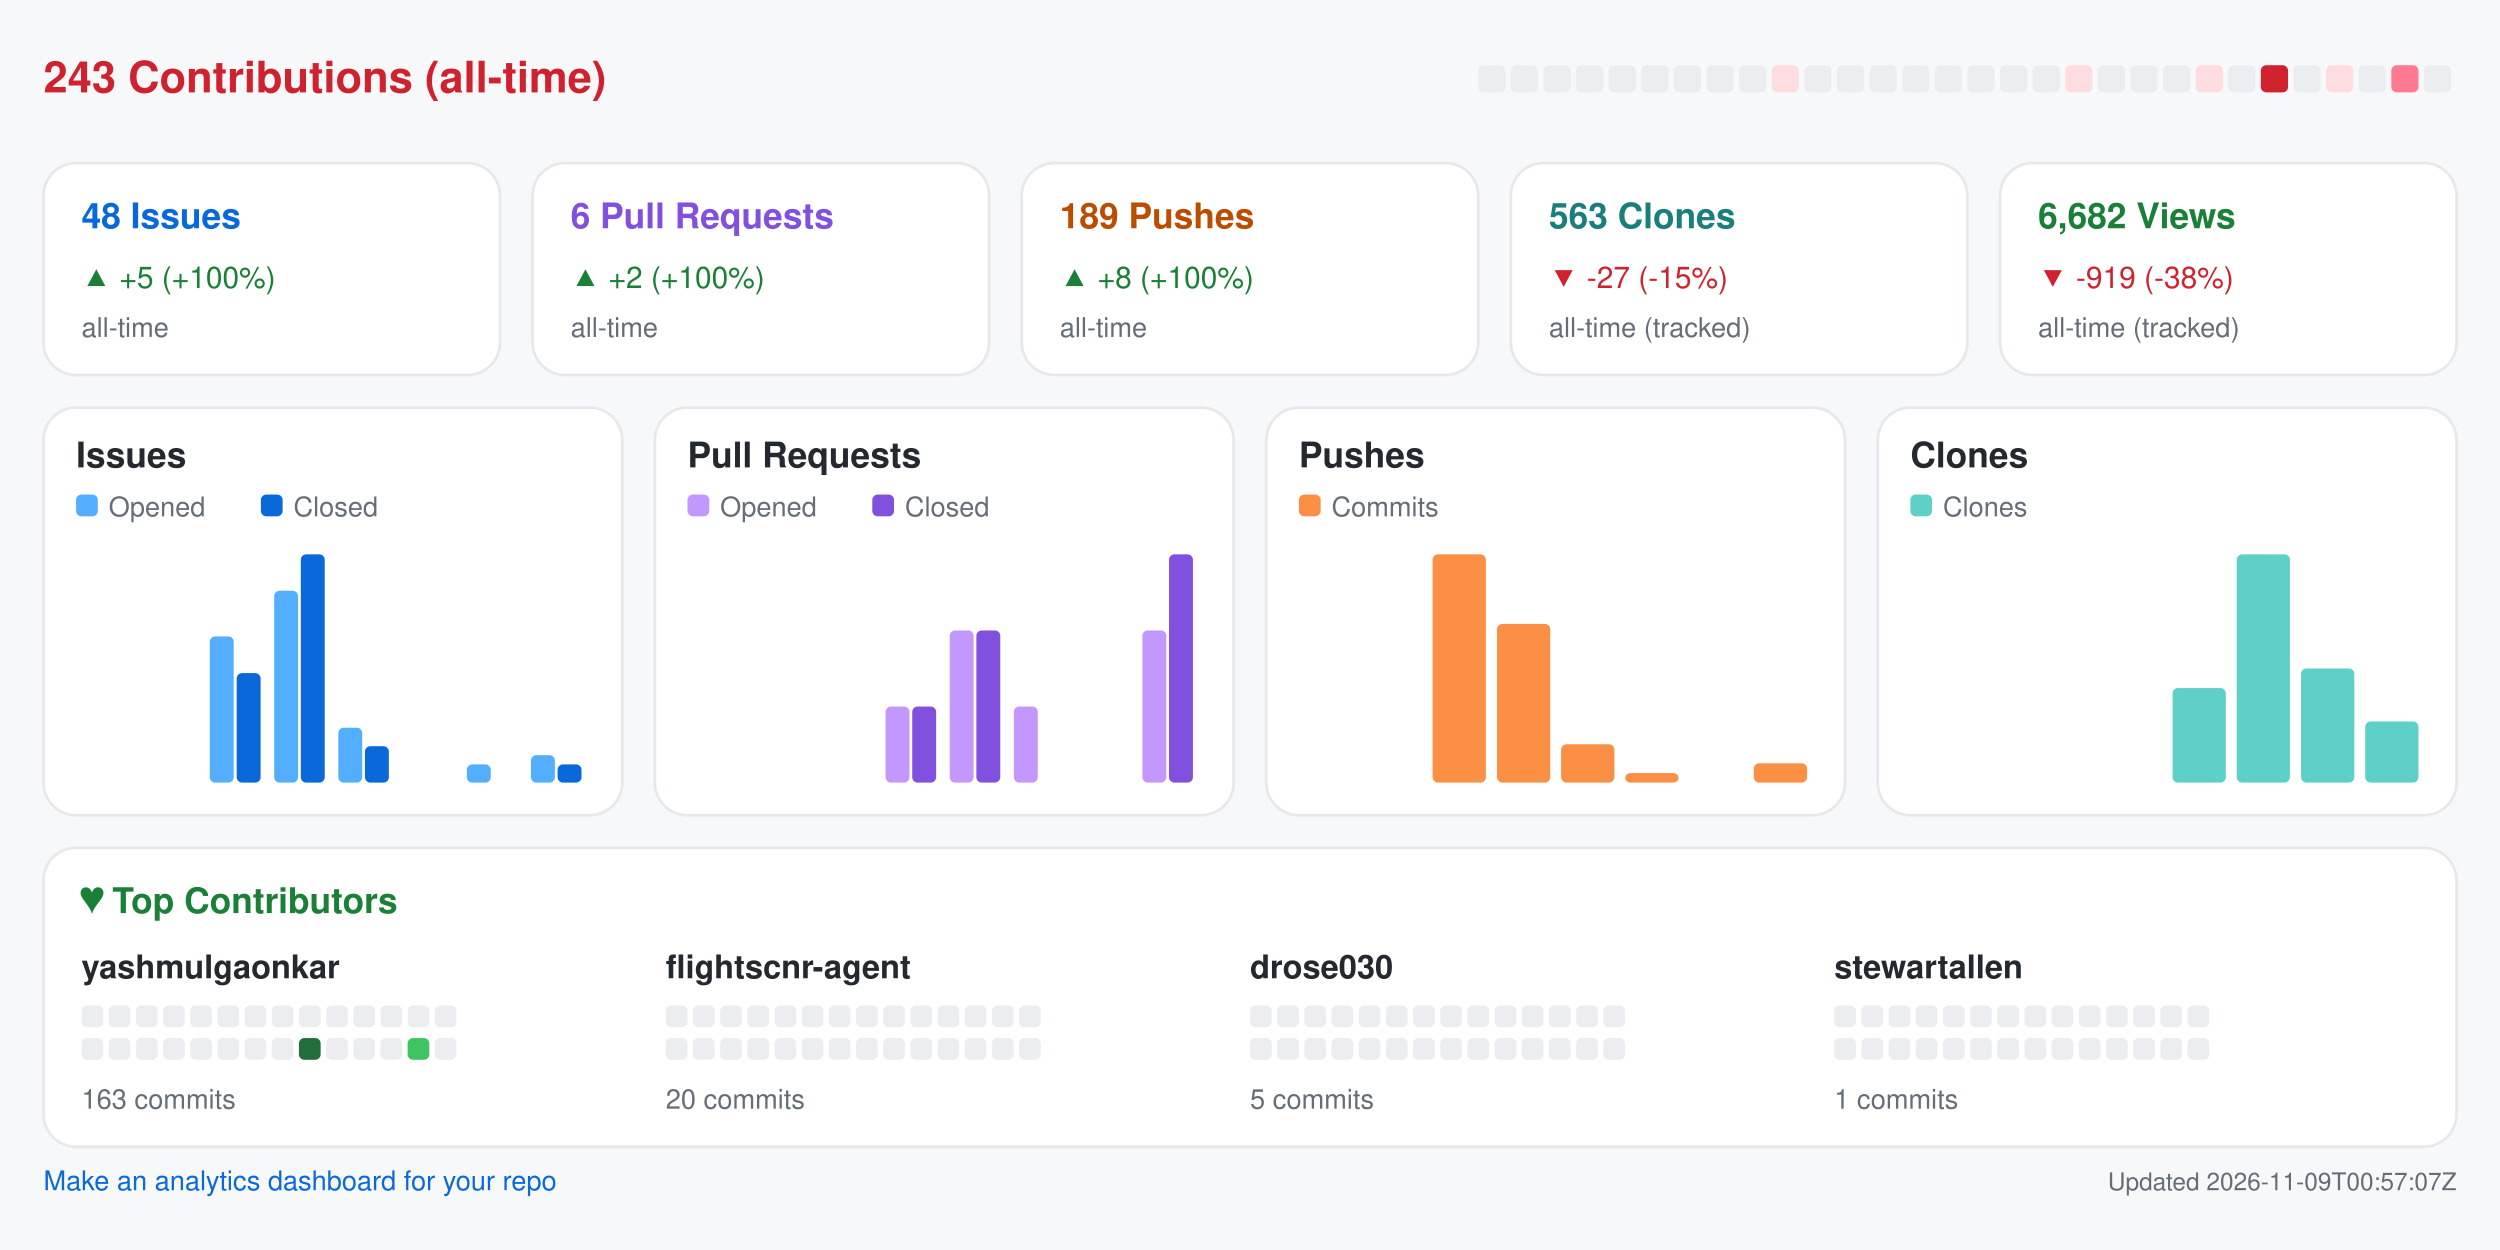
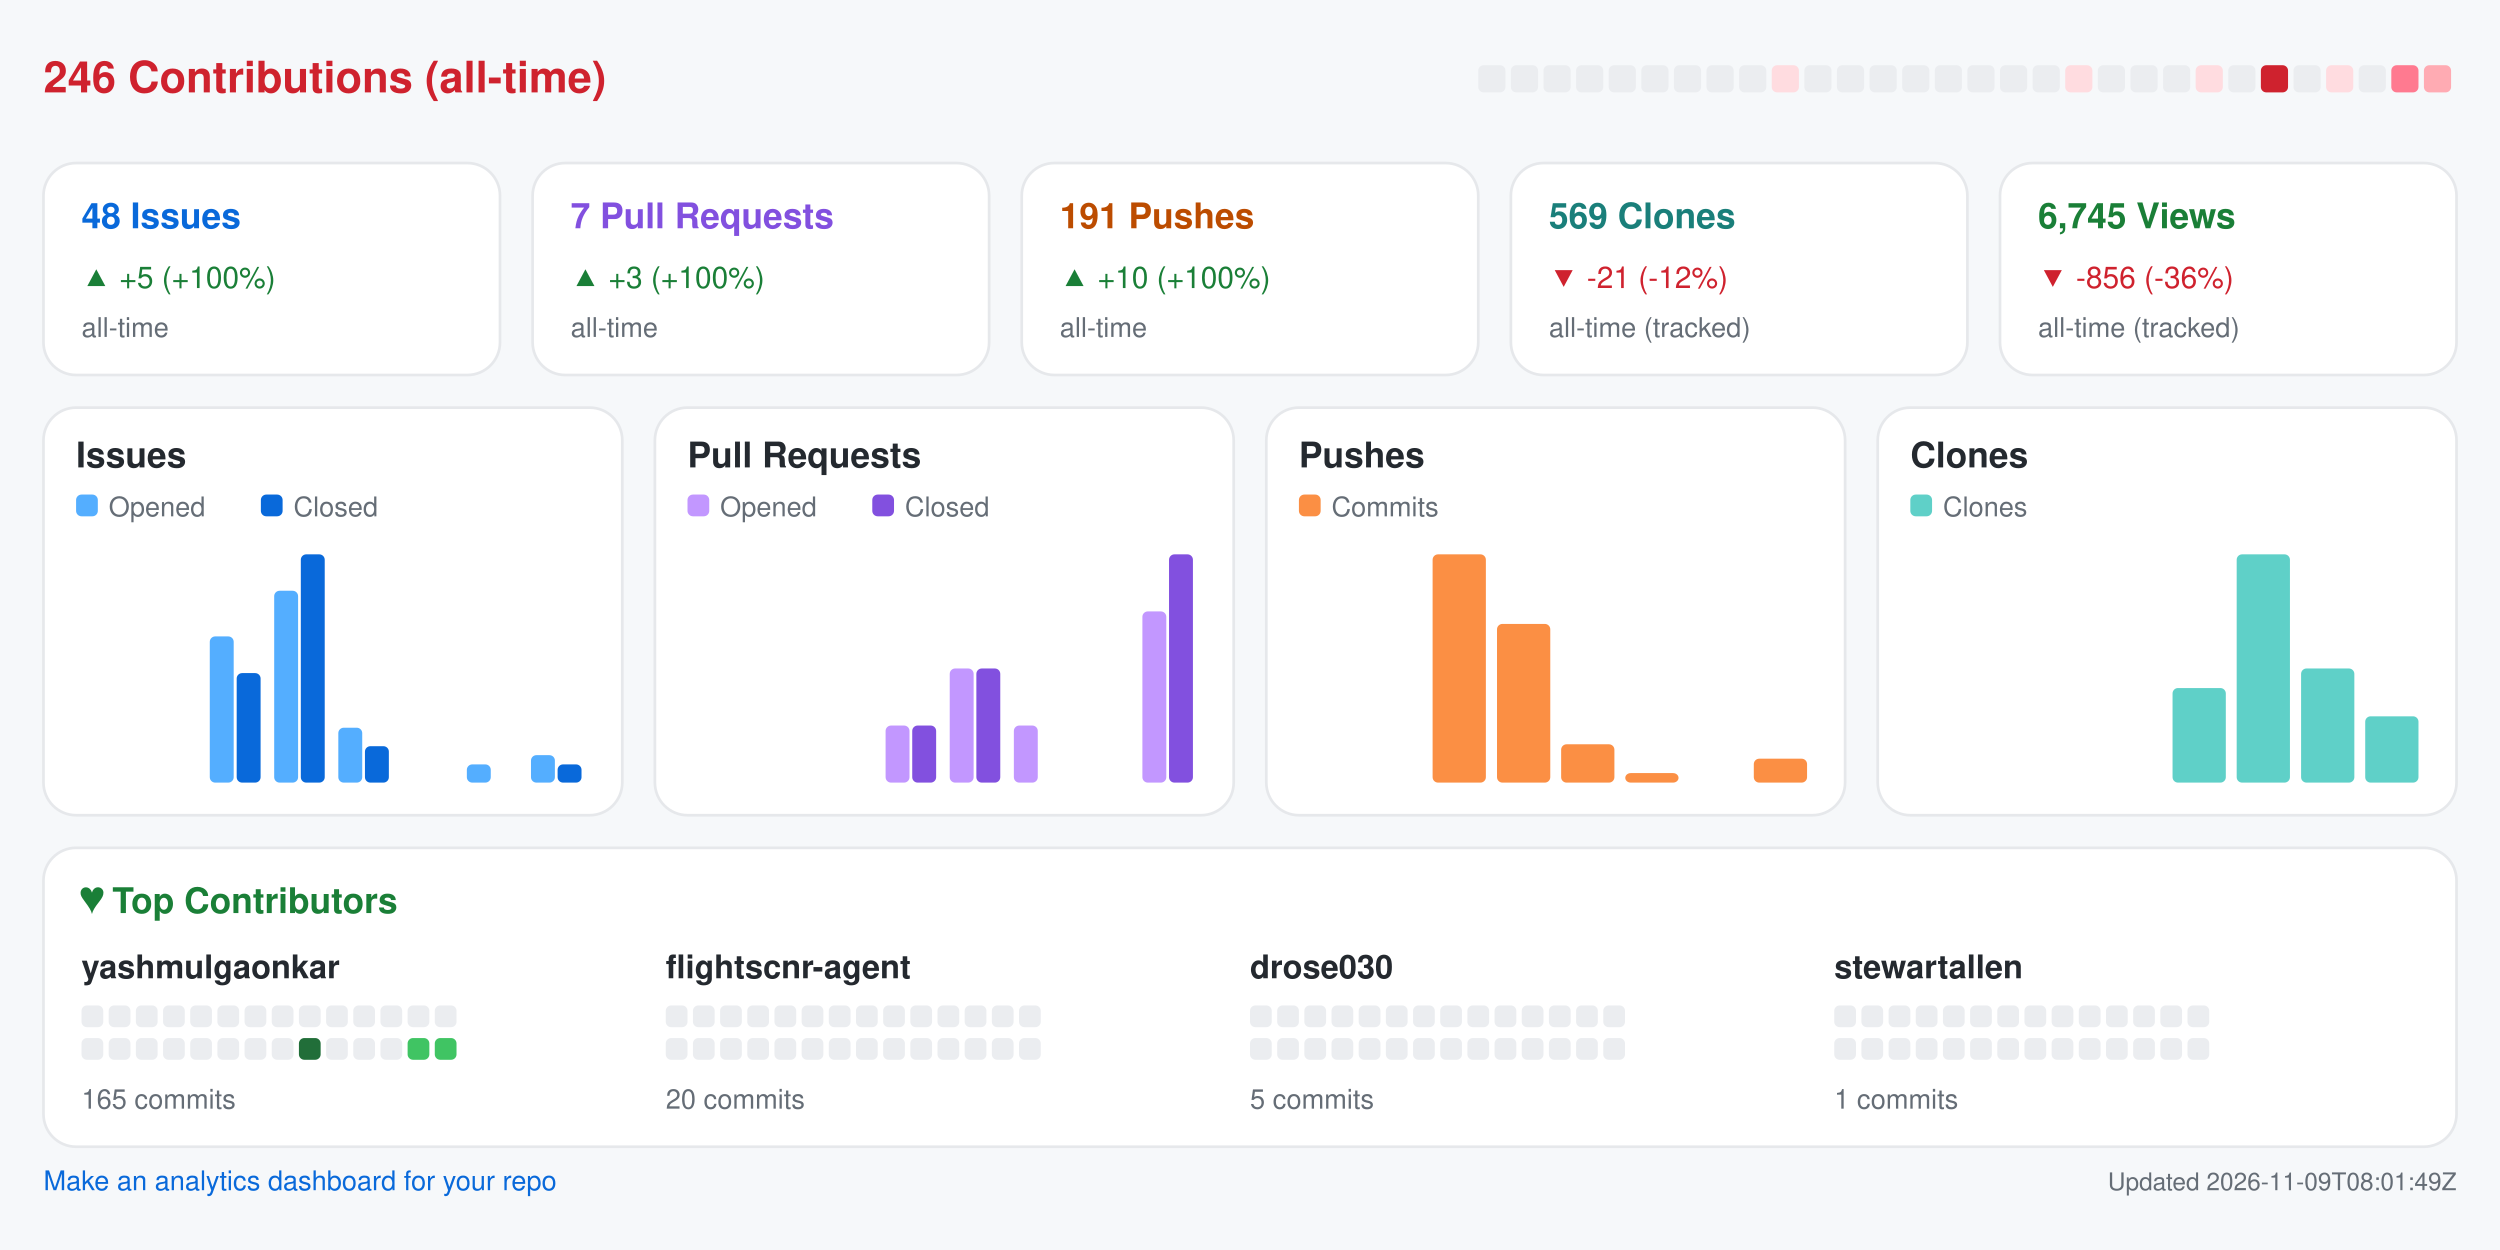
<svg xmlns="http://www.w3.org/2000/svg" width="920" height="460" viewBox="0 0 920 460" role="img" aria-label="Repository analytics for yashmulgaonkar/FlightScnr">
  <rect x="0.0" y="0.0" width="920.0" height="460.0" rx="0" fill="#f6f8fa" />
-   <text x="16.0" y="34.0" fill="#cf222e" font-size="16" font-family="-apple-system,BlinkMacSystemFont,Segoe UI,Helvetica,Arial,sans-serif" font-weight="600" text-anchor="start">243 Contributions (all-time)</text>
+   <text x="16.0" y="34.0" fill="#cf222e" font-size="16" font-family="-apple-system,BlinkMacSystemFont,Segoe UI,Helvetica,Arial,sans-serif" font-weight="600" text-anchor="start">246 Contributions (all-time)</text>
  <rect x="544.0" y="24.0" width="10.0" height="10.0" rx="2" fill="#ebedf0" />
  <rect x="556.0" y="24.0" width="10.0" height="10.0" rx="2" fill="#ebedf0" />
  <rect x="568.0" y="24.0" width="10.0" height="10.0" rx="2" fill="#ebedf0" />
  <rect x="580.0" y="24.0" width="10.0" height="10.0" rx="2" fill="#ebedf0" />
  <rect x="592.0" y="24.0" width="10.0" height="10.0" rx="2" fill="#ebedf0" />
  <rect x="604.0" y="24.0" width="10.0" height="10.0" rx="2" fill="#ebedf0" />
  <rect x="616.0" y="24.0" width="10.0" height="10.0" rx="2" fill="#ebedf0" />
  <rect x="628.0" y="24.0" width="10.0" height="10.0" rx="2" fill="#ebedf0" />
  <rect x="640.0" y="24.0" width="10.0" height="10.0" rx="2" fill="#ebedf0" />
  <rect x="652.0" y="24.0" width="10.0" height="10.0" rx="2" fill="#ffdce0" />
  <rect x="664.0" y="24.0" width="10.0" height="10.0" rx="2" fill="#ebedf0" />
  <rect x="676.0" y="24.0" width="10.0" height="10.0" rx="2" fill="#ebedf0" />
  <rect x="688.0" y="24.0" width="10.0" height="10.0" rx="2" fill="#ebedf0" />
  <rect x="700.0" y="24.0" width="10.0" height="10.0" rx="2" fill="#ebedf0" />
  <rect x="712.0" y="24.0" width="10.0" height="10.0" rx="2" fill="#ebedf0" />
  <rect x="724.0" y="24.0" width="10.0" height="10.0" rx="2" fill="#ebedf0" />
  <rect x="736.0" y="24.0" width="10.0" height="10.0" rx="2" fill="#ebedf0" />
  <rect x="748.0" y="24.0" width="10.0" height="10.0" rx="2" fill="#ebedf0" />
  <rect x="760.0" y="24.0" width="10.0" height="10.0" rx="2" fill="#ffdce0" />
  <rect x="772.0" y="24.0" width="10.0" height="10.0" rx="2" fill="#ebedf0" />
  <rect x="784.0" y="24.0" width="10.0" height="10.0" rx="2" fill="#ebedf0" />
  <rect x="796.0" y="24.0" width="10.0" height="10.0" rx="2" fill="#ebedf0" />
  <rect x="808.0" y="24.0" width="10.0" height="10.0" rx="2" fill="#ffdce0" />
  <rect x="820.0" y="24.0" width="10.0" height="10.0" rx="2" fill="#ebedf0" />
  <rect x="832.0" y="24.0" width="10.0" height="10.0" rx="2" fill="#cf222e" />
  <rect x="844.0" y="24.0" width="10.0" height="10.0" rx="2" fill="#ebedf0" />
  <rect x="856.0" y="24.0" width="10.0" height="10.0" rx="2" fill="#ffdce0" />
  <rect x="868.0" y="24.0" width="10.0" height="10.0" rx="2" fill="#ebedf0" />
  <rect x="880.0" y="24.0" width="10.0" height="10.0" rx="2" fill="#ff7a90" />
-   <rect x="892.0" y="24.0" width="10.0" height="10.0" rx="2" fill="#ebedf0" />
+   <rect x="892.0" y="24.0" width="10.0" height="10.0" rx="2" fill="#ffabb3" />
  <rect x="16.0" y="60.0" width="168.0" height="78.0" rx="12" fill="#ffffff" stroke="#e6e8eb" />
  <text x="30.0" y="84.0" fill="#0969da" font-size="13" font-family="-apple-system,BlinkMacSystemFont,Segoe UI,Helvetica,Arial,sans-serif" font-weight="600" text-anchor="start">48 Issues</text>
  <text x="30.0" y="106.0" fill="#1a7f37" font-size="11" font-family="-apple-system,BlinkMacSystemFont,Segoe UI,Helvetica,Arial,sans-serif" font-weight="400" text-anchor="start">▲ +5 (+100%)</text>
  <text x="30.0" y="124.0" fill="#656d76" font-size="10" font-family="-apple-system,BlinkMacSystemFont,Segoe UI,Helvetica,Arial,sans-serif" font-weight="400" text-anchor="start">all-time</text>
  <rect x="196.0" y="60.0" width="168.0" height="78.0" rx="12" fill="#ffffff" stroke="#e6e8eb" />
-   <text x="210.0" y="84.0" fill="#8250df" font-size="13" font-family="-apple-system,BlinkMacSystemFont,Segoe UI,Helvetica,Arial,sans-serif" font-weight="600" text-anchor="start">6 Pull Requests</text>
-   <text x="210.0" y="106.0" fill="#1a7f37" font-size="11" font-family="-apple-system,BlinkMacSystemFont,Segoe UI,Helvetica,Arial,sans-serif" font-weight="400" text-anchor="start">▲ +2 (+100%)</text>
+   <text x="210.0" y="84.0" fill="#8250df" font-size="13" font-family="-apple-system,BlinkMacSystemFont,Segoe UI,Helvetica,Arial,sans-serif" font-weight="600" text-anchor="start">7 Pull Requests</text>
+   <text x="210.0" y="106.0" fill="#1a7f37" font-size="11" font-family="-apple-system,BlinkMacSystemFont,Segoe UI,Helvetica,Arial,sans-serif" font-weight="400" text-anchor="start">▲ +3 (+100%)</text>
  <text x="210.0" y="124.0" fill="#656d76" font-size="10" font-family="-apple-system,BlinkMacSystemFont,Segoe UI,Helvetica,Arial,sans-serif" font-weight="400" text-anchor="start">all-time</text>
  <rect x="376.0" y="60.0" width="168.0" height="78.0" rx="12" fill="#ffffff" stroke="#e6e8eb" />
-   <text x="390.0" y="84.0" fill="#bc4c00" font-size="13" font-family="-apple-system,BlinkMacSystemFont,Segoe UI,Helvetica,Arial,sans-serif" font-weight="600" text-anchor="start">189 Pushes</text>
-   <text x="390.0" y="106.0" fill="#1a7f37" font-size="11" font-family="-apple-system,BlinkMacSystemFont,Segoe UI,Helvetica,Arial,sans-serif" font-weight="400" text-anchor="start">▲ +8 (+100%)</text>
+   <text x="390.0" y="84.0" fill="#bc4c00" font-size="13" font-family="-apple-system,BlinkMacSystemFont,Segoe UI,Helvetica,Arial,sans-serif" font-weight="600" text-anchor="start">191 Pushes</text>
+   <text x="390.0" y="106.0" fill="#1a7f37" font-size="11" font-family="-apple-system,BlinkMacSystemFont,Segoe UI,Helvetica,Arial,sans-serif" font-weight="400" text-anchor="start">▲ +10 (+100%)</text>
  <text x="390.0" y="124.0" fill="#656d76" font-size="10" font-family="-apple-system,BlinkMacSystemFont,Segoe UI,Helvetica,Arial,sans-serif" font-weight="400" text-anchor="start">all-time</text>
  <rect x="556.0" y="60.0" width="168.0" height="78.0" rx="12" fill="#ffffff" stroke="#e6e8eb" />
-   <text x="570.0" y="84.0" fill="#1a7f7a" font-size="13" font-family="-apple-system,BlinkMacSystemFont,Segoe UI,Helvetica,Arial,sans-serif" font-weight="600" text-anchor="start">563 Clones</text>
-   <text x="570.0" y="106.0" fill="#cf222e" font-size="11" font-family="-apple-system,BlinkMacSystemFont,Segoe UI,Helvetica,Arial,sans-serif" font-weight="400" text-anchor="start">▼ -27 (-15%)</text>
+   <text x="570.0" y="84.0" fill="#1a7f7a" font-size="13" font-family="-apple-system,BlinkMacSystemFont,Segoe UI,Helvetica,Arial,sans-serif" font-weight="600" text-anchor="start">569 Clones</text>
+   <text x="570.0" y="106.0" fill="#cf222e" font-size="11" font-family="-apple-system,BlinkMacSystemFont,Segoe UI,Helvetica,Arial,sans-serif" font-weight="400" text-anchor="start">▼ -21 (-12%)</text>
  <text x="570.0" y="124.0" fill="#656d76" font-size="10" font-family="-apple-system,BlinkMacSystemFont,Segoe UI,Helvetica,Arial,sans-serif" font-weight="400" text-anchor="start">all-time (tracked)</text>
  <rect x="736.0" y="60.0" width="168.0" height="78.0" rx="12" fill="#ffffff" stroke="#e6e8eb" />
-   <text x="750.0" y="84.0" fill="#1a7f37" font-size="13" font-family="-apple-system,BlinkMacSystemFont,Segoe UI,Helvetica,Arial,sans-serif" font-weight="600" text-anchor="start">6,682 Views</text>
-   <text x="750.0" y="106.0" fill="#cf222e" font-size="11" font-family="-apple-system,BlinkMacSystemFont,Segoe UI,Helvetica,Arial,sans-serif" font-weight="400" text-anchor="start">▼ -919 (-38%)</text>
+   <text x="750.0" y="84.0" fill="#1a7f37" font-size="13" font-family="-apple-system,BlinkMacSystemFont,Segoe UI,Helvetica,Arial,sans-serif" font-weight="600" text-anchor="start">6,745 Views</text>
+   <text x="750.0" y="106.0" fill="#cf222e" font-size="11" font-family="-apple-system,BlinkMacSystemFont,Segoe UI,Helvetica,Arial,sans-serif" font-weight="400" text-anchor="start">▼ -856 (-36%)</text>
  <text x="750.0" y="124.0" fill="#656d76" font-size="10" font-family="-apple-system,BlinkMacSystemFont,Segoe UI,Helvetica,Arial,sans-serif" font-weight="400" text-anchor="start">all-time (tracked)</text>
  <rect x="16.0" y="150.0" width="213.0" height="150.0" rx="12" fill="#ffffff" stroke="#e6e8eb" />
  <text x="28.0" y="172.0" fill="#24292f" font-size="13" font-family="-apple-system,BlinkMacSystemFont,Segoe UI,Helvetica,Arial,sans-serif" font-weight="600" text-anchor="start">Issues</text>
  <rect x="28.0" y="182.0" width="8.0" height="8.0" rx="2" fill="#54aeff" />
  <text x="40.0" y="190.0" fill="#656d76" font-size="10" font-family="-apple-system,BlinkMacSystemFont,Segoe UI,Helvetica,Arial,sans-serif" font-weight="400" text-anchor="start">Opened</text>
  <rect x="96.0" y="182.0" width="8.0" height="8.0" rx="2" fill="#0969da" />
  <text x="108.0" y="190.0" fill="#656d76" font-size="10" font-family="-apple-system,BlinkMacSystemFont,Segoe UI,Helvetica,Arial,sans-serif" font-weight="400" text-anchor="start">Closed</text>
  <rect x="30.0" y="288.0" width="8.8" height="0.0" rx="2" fill="#54aeff" />
  <rect x="39.8" y="288.0" width="8.8" height="0.0" rx="2" fill="#0969da" />
  <rect x="53.6" y="288.0" width="8.8" height="0.0" rx="2" fill="#54aeff" />
  <rect x="63.4" y="288.0" width="8.8" height="0.0" rx="2" fill="#0969da" />
  <rect x="77.2" y="234.2" width="8.8" height="53.8" rx="2" fill="#54aeff" />
  <rect x="87.1" y="247.7" width="8.8" height="40.3" rx="2" fill="#0969da" />
  <rect x="100.9" y="217.4" width="8.8" height="70.6" rx="2" fill="#54aeff" />
  <rect x="110.7" y="204.0" width="8.8" height="84.0" rx="2" fill="#0969da" />
  <rect x="124.5" y="267.8" width="8.8" height="20.2" rx="2" fill="#54aeff" />
  <rect x="134.3" y="274.6" width="8.8" height="13.4" rx="2" fill="#0969da" />
  <rect x="148.1" y="288.0" width="8.8" height="0.0" rx="2" fill="#54aeff" />
  <rect x="157.9" y="288.0" width="8.8" height="0.0" rx="2" fill="#0969da" />
  <rect x="171.8" y="281.3" width="8.8" height="6.7" rx="2" fill="#54aeff" />
  <rect x="181.6" y="288.0" width="8.8" height="0.0" rx="2" fill="#0969da" />
  <rect x="195.4" y="277.9" width="8.8" height="10.1" rx="2" fill="#54aeff" />
  <rect x="205.2" y="281.3" width="8.8" height="6.7" rx="2" fill="#0969da" />
  <rect x="241.0" y="150.0" width="213.0" height="150.0" rx="12" fill="#ffffff" stroke="#e6e8eb" />
  <text x="253.0" y="172.0" fill="#24292f" font-size="13" font-family="-apple-system,BlinkMacSystemFont,Segoe UI,Helvetica,Arial,sans-serif" font-weight="600" text-anchor="start">Pull Requests</text>
  <rect x="253.0" y="182.0" width="8.0" height="8.0" rx="2" fill="#c297ff" />
  <text x="265.0" y="190.0" fill="#656d76" font-size="10" font-family="-apple-system,BlinkMacSystemFont,Segoe UI,Helvetica,Arial,sans-serif" font-weight="400" text-anchor="start">Opened</text>
  <rect x="321.0" y="182.0" width="8.0" height="8.0" rx="2" fill="#8250df" />
  <text x="333.0" y="190.0" fill="#656d76" font-size="10" font-family="-apple-system,BlinkMacSystemFont,Segoe UI,Helvetica,Arial,sans-serif" font-weight="400" text-anchor="start">Closed</text>
  <rect x="255.0" y="288.0" width="8.8" height="0.0" rx="2" fill="#c297ff" />
  <rect x="264.8" y="288.0" width="8.8" height="0.0" rx="2" fill="#8250df" />
  <rect x="278.6" y="288.0" width="8.8" height="0.0" rx="2" fill="#c297ff" />
  <rect x="288.4" y="288.0" width="8.8" height="0.0" rx="2" fill="#8250df" />
  <rect x="302.2" y="288.0" width="8.8" height="0.0" rx="2" fill="#c297ff" />
  <rect x="312.1" y="288.0" width="8.8" height="0.0" rx="2" fill="#8250df" />
-   <rect x="325.9" y="260.0" width="8.8" height="28.0" rx="2" fill="#c297ff" />
-   <rect x="335.7" y="260.0" width="8.8" height="28.0" rx="2" fill="#8250df" />
-   <rect x="349.5" y="232.0" width="8.8" height="56.0" rx="2" fill="#c297ff" />
-   <rect x="359.3" y="232.0" width="8.8" height="56.0" rx="2" fill="#8250df" />
-   <rect x="373.1" y="260.0" width="8.8" height="28.0" rx="2" fill="#c297ff" />
+   <rect x="325.9" y="267.0" width="8.8" height="21.0" rx="2" fill="#c297ff" />
+   <rect x="335.7" y="267.0" width="8.8" height="21.0" rx="2" fill="#8250df" />
+   <rect x="349.5" y="246.0" width="8.8" height="42.0" rx="2" fill="#c297ff" />
+   <rect x="359.3" y="246.0" width="8.8" height="42.0" rx="2" fill="#8250df" />
+   <rect x="373.1" y="267.0" width="8.8" height="21.0" rx="2" fill="#c297ff" />
  <rect x="382.9" y="288.0" width="8.8" height="0.0" rx="2" fill="#8250df" />
  <rect x="396.8" y="288.0" width="8.8" height="0.0" rx="2" fill="#c297ff" />
  <rect x="406.6" y="288.0" width="8.8" height="0.0" rx="2" fill="#8250df" />
-   <rect x="420.4" y="232.0" width="8.8" height="56.0" rx="2" fill="#c297ff" />
+   <rect x="420.4" y="225.0" width="8.8" height="63.0" rx="2" fill="#c297ff" />
  <rect x="430.2" y="204.0" width="8.8" height="84.0" rx="2" fill="#8250df" />
  <rect x="466.0" y="150.0" width="213.0" height="150.0" rx="12" fill="#ffffff" stroke="#e6e8eb" />
  <text x="478.0" y="172.0" fill="#24292f" font-size="13" font-family="-apple-system,BlinkMacSystemFont,Segoe UI,Helvetica,Arial,sans-serif" font-weight="600" text-anchor="start">Pushes</text>
  <rect x="478.0" y="182.0" width="8.0" height="8.0" rx="2" fill="#fb8f44" />
  <text x="490.0" y="190.0" fill="#656d76" font-size="10" font-family="-apple-system,BlinkMacSystemFont,Segoe UI,Helvetica,Arial,sans-serif" font-weight="400" text-anchor="start">Commits</text>
  <rect x="480.0" y="288.0" width="19.6" height="0.0" rx="2" fill="#fb8f44" />
  <rect x="503.6" y="288.0" width="19.6" height="0.0" rx="2" fill="#fb8f44" />
  <rect x="527.2" y="204.0" width="19.6" height="84.0" rx="2" fill="#fb8f44" />
  <rect x="550.9" y="229.6" width="19.6" height="58.4" rx="2" fill="#fb8f44" />
  <rect x="574.5" y="273.9" width="19.6" height="14.1" rx="2" fill="#fb8f44" />
  <rect x="598.1" y="284.5" width="19.6" height="3.5" rx="2" fill="#fb8f44" />
  <rect x="621.8" y="288.0" width="19.6" height="0.0" rx="2" fill="#fb8f44" />
-   <rect x="645.4" y="280.9" width="19.6" height="7.1" rx="2" fill="#fb8f44" />
+   <rect x="645.4" y="279.2" width="19.6" height="8.8" rx="2" fill="#fb8f44" />
  <rect x="691.0" y="150.0" width="213.0" height="150.0" rx="12" fill="#ffffff" stroke="#e6e8eb" />
  <text x="703.0" y="172.0" fill="#24292f" font-size="13" font-family="-apple-system,BlinkMacSystemFont,Segoe UI,Helvetica,Arial,sans-serif" font-weight="600" text-anchor="start">Clones</text>
  <rect x="703.0" y="182.0" width="8.0" height="8.0" rx="2" fill="#5fd0c8" />
  <text x="715.0" y="190.0" fill="#656d76" font-size="10" font-family="-apple-system,BlinkMacSystemFont,Segoe UI,Helvetica,Arial,sans-serif" font-weight="400" text-anchor="start">Clones</text>
  <rect x="705.0" y="288.0" width="19.6" height="0.0" rx="2" fill="#5fd0c8" />
  <rect x="728.6" y="288.0" width="19.6" height="0.0" rx="2" fill="#5fd0c8" />
  <rect x="752.2" y="288.0" width="19.6" height="0.0" rx="2" fill="#5fd0c8" />
  <rect x="775.9" y="288.0" width="19.6" height="0.0" rx="2" fill="#5fd0c8" />
  <rect x="799.5" y="253.2" width="19.6" height="34.8" rx="2" fill="#5fd0c8" />
  <rect x="823.1" y="204.0" width="19.6" height="84.0" rx="2" fill="#5fd0c8" />
  <rect x="846.8" y="246.0" width="19.6" height="42.0" rx="2" fill="#5fd0c8" />
-   <rect x="870.4" y="265.5" width="19.6" height="22.5" rx="2" fill="#5fd0c8" />
+   <rect x="870.4" y="263.6" width="19.6" height="24.4" rx="2" fill="#5fd0c8" />
  <rect x="16.0" y="312.0" width="888.0" height="110.0" rx="12" fill="#ffffff" stroke="#e6e8eb" />
  <text x="30.0" y="336.0" fill="#1a7f37" font-size="13" font-family="-apple-system,BlinkMacSystemFont,Segoe UI,Helvetica,Arial,sans-serif" font-weight="600" text-anchor="start">♥  Top Contributors</text>
  <text x="30.0" y="360.0" fill="#24292f" font-size="12" font-family="-apple-system,BlinkMacSystemFont,Segoe UI,Helvetica,Arial,sans-serif" font-weight="600" text-anchor="start">yashmulgaonkar</text>
  <rect x="30.0" y="370.0" width="8.0" height="8.0" rx="2" fill="#ebedf0" />
  <rect x="40.0" y="370.0" width="8.0" height="8.0" rx="2" fill="#ebedf0" />
  <rect x="50.0" y="370.0" width="8.0" height="8.0" rx="2" fill="#ebedf0" />
  <rect x="60.0" y="370.0" width="8.0" height="8.0" rx="2" fill="#ebedf0" />
  <rect x="70.0" y="370.0" width="8.0" height="8.0" rx="2" fill="#ebedf0" />
  <rect x="80.0" y="370.0" width="8.0" height="8.0" rx="2" fill="#ebedf0" />
  <rect x="90.0" y="370.0" width="8.0" height="8.0" rx="2" fill="#ebedf0" />
  <rect x="100.0" y="370.0" width="8.0" height="8.0" rx="2" fill="#ebedf0" />
  <rect x="110.0" y="370.0" width="8.0" height="8.0" rx="2" fill="#ebedf0" />
  <rect x="120.0" y="370.0" width="8.0" height="8.0" rx="2" fill="#ebedf0" />
  <rect x="130.0" y="370.0" width="8.0" height="8.0" rx="2" fill="#ebedf0" />
  <rect x="140.0" y="370.0" width="8.0" height="8.0" rx="2" fill="#ebedf0" />
  <rect x="150.0" y="370.0" width="8.0" height="8.0" rx="2" fill="#ebedf0" />
  <rect x="160.0" y="370.0" width="8.0" height="8.0" rx="2" fill="#ebedf0" />
  <rect x="30.0" y="382.0" width="8.0" height="8.0" rx="2" fill="#ebedf0" />
  <rect x="40.0" y="382.0" width="8.0" height="8.0" rx="2" fill="#ebedf0" />
  <rect x="50.0" y="382.0" width="8.0" height="8.0" rx="2" fill="#ebedf0" />
  <rect x="60.0" y="382.0" width="8.0" height="8.0" rx="2" fill="#ebedf0" />
  <rect x="70.0" y="382.0" width="8.0" height="8.0" rx="2" fill="#ebedf0" />
  <rect x="80.0" y="382.0" width="8.0" height="8.0" rx="2" fill="#ebedf0" />
  <rect x="90.0" y="382.0" width="8.0" height="8.0" rx="2" fill="#ebedf0" />
  <rect x="100.0" y="382.0" width="8.0" height="8.0" rx="2" fill="#ebedf0" />
  <rect x="110.0" y="382.0" width="8.0" height="8.0" rx="2" fill="#216e39" />
  <rect x="120.0" y="382.0" width="8.0" height="8.0" rx="2" fill="#ebedf0" />
  <rect x="130.0" y="382.0" width="8.0" height="8.0" rx="2" fill="#ebedf0" />
  <rect x="140.0" y="382.0" width="8.0" height="8.0" rx="2" fill="#ebedf0" />
  <rect x="150.0" y="382.0" width="8.0" height="8.0" rx="2" fill="#40c463" />
-   <rect x="160.0" y="382.0" width="8.0" height="8.0" rx="2" fill="#ebedf0" />
-   <text x="30.0" y="408.0" fill="#656d76" font-size="10" font-family="-apple-system,BlinkMacSystemFont,Segoe UI,Helvetica,Arial,sans-serif" font-weight="400" text-anchor="start">163 commits</text>
+   <rect x="160.0" y="382.0" width="8.0" height="8.0" rx="2" fill="#40c463" />
+   <text x="30.0" y="408.0" fill="#656d76" font-size="10" font-family="-apple-system,BlinkMacSystemFont,Segoe UI,Helvetica,Arial,sans-serif" font-weight="400" text-anchor="start">165 commits</text>
  <text x="245.0" y="360.0" fill="#24292f" font-size="12" font-family="-apple-system,BlinkMacSystemFont,Segoe UI,Helvetica,Arial,sans-serif" font-weight="600" text-anchor="start">flightscnr-agent</text>
  <rect x="245.0" y="370.0" width="8.0" height="8.0" rx="2" fill="#ebedf0" />
  <rect x="255.0" y="370.0" width="8.0" height="8.0" rx="2" fill="#ebedf0" />
  <rect x="265.0" y="370.0" width="8.0" height="8.0" rx="2" fill="#ebedf0" />
  <rect x="275.0" y="370.0" width="8.0" height="8.0" rx="2" fill="#ebedf0" />
  <rect x="285.0" y="370.0" width="8.0" height="8.0" rx="2" fill="#ebedf0" />
  <rect x="295.0" y="370.0" width="8.0" height="8.0" rx="2" fill="#ebedf0" />
  <rect x="305.0" y="370.0" width="8.0" height="8.0" rx="2" fill="#ebedf0" />
  <rect x="315.0" y="370.0" width="8.0" height="8.0" rx="2" fill="#ebedf0" />
  <rect x="325.0" y="370.0" width="8.0" height="8.0" rx="2" fill="#ebedf0" />
  <rect x="335.0" y="370.0" width="8.0" height="8.0" rx="2" fill="#ebedf0" />
  <rect x="345.0" y="370.0" width="8.0" height="8.0" rx="2" fill="#ebedf0" />
  <rect x="355.0" y="370.0" width="8.0" height="8.0" rx="2" fill="#ebedf0" />
  <rect x="365.0" y="370.0" width="8.0" height="8.0" rx="2" fill="#ebedf0" />
  <rect x="375.0" y="370.0" width="8.0" height="8.0" rx="2" fill="#ebedf0" />
  <rect x="245.0" y="382.0" width="8.0" height="8.0" rx="2" fill="#ebedf0" />
  <rect x="255.0" y="382.0" width="8.0" height="8.0" rx="2" fill="#ebedf0" />
  <rect x="265.0" y="382.0" width="8.0" height="8.0" rx="2" fill="#ebedf0" />
  <rect x="275.0" y="382.0" width="8.0" height="8.0" rx="2" fill="#ebedf0" />
  <rect x="285.0" y="382.0" width="8.0" height="8.0" rx="2" fill="#ebedf0" />
  <rect x="295.0" y="382.0" width="8.0" height="8.0" rx="2" fill="#ebedf0" />
  <rect x="305.0" y="382.0" width="8.0" height="8.0" rx="2" fill="#ebedf0" />
  <rect x="315.0" y="382.0" width="8.0" height="8.0" rx="2" fill="#ebedf0" />
  <rect x="325.0" y="382.0" width="8.0" height="8.0" rx="2" fill="#ebedf0" />
  <rect x="335.0" y="382.0" width="8.0" height="8.0" rx="2" fill="#ebedf0" />
  <rect x="345.0" y="382.0" width="8.0" height="8.0" rx="2" fill="#ebedf0" />
  <rect x="355.0" y="382.0" width="8.0" height="8.0" rx="2" fill="#ebedf0" />
  <rect x="365.0" y="382.0" width="8.0" height="8.0" rx="2" fill="#ebedf0" />
  <rect x="375.0" y="382.0" width="8.0" height="8.0" rx="2" fill="#ebedf0" />
  <text x="245.0" y="408.0" fill="#656d76" font-size="10" font-family="-apple-system,BlinkMacSystemFont,Segoe UI,Helvetica,Arial,sans-serif" font-weight="400" text-anchor="start">20 commits</text>
  <text x="460.0" y="360.0" fill="#24292f" font-size="12" font-family="-apple-system,BlinkMacSystemFont,Segoe UI,Helvetica,Arial,sans-serif" font-weight="600" text-anchor="start">drose030</text>
  <rect x="460.0" y="370.0" width="8.0" height="8.0" rx="2" fill="#ebedf0" />
  <rect x="470.0" y="370.0" width="8.0" height="8.0" rx="2" fill="#ebedf0" />
  <rect x="480.0" y="370.0" width="8.0" height="8.0" rx="2" fill="#ebedf0" />
  <rect x="490.0" y="370.0" width="8.0" height="8.0" rx="2" fill="#ebedf0" />
  <rect x="500.0" y="370.0" width="8.0" height="8.0" rx="2" fill="#ebedf0" />
  <rect x="510.0" y="370.0" width="8.0" height="8.0" rx="2" fill="#ebedf0" />
  <rect x="520.0" y="370.0" width="8.0" height="8.0" rx="2" fill="#ebedf0" />
  <rect x="530.0" y="370.0" width="8.0" height="8.0" rx="2" fill="#ebedf0" />
  <rect x="540.0" y="370.0" width="8.0" height="8.0" rx="2" fill="#ebedf0" />
  <rect x="550.0" y="370.0" width="8.0" height="8.0" rx="2" fill="#ebedf0" />
  <rect x="560.0" y="370.0" width="8.0" height="8.0" rx="2" fill="#ebedf0" />
  <rect x="570.0" y="370.0" width="8.0" height="8.0" rx="2" fill="#ebedf0" />
  <rect x="580.0" y="370.0" width="8.0" height="8.0" rx="2" fill="#ebedf0" />
  <rect x="590.0" y="370.0" width="8.0" height="8.0" rx="2" fill="#ebedf0" />
  <rect x="460.0" y="382.0" width="8.0" height="8.0" rx="2" fill="#ebedf0" />
  <rect x="470.0" y="382.0" width="8.0" height="8.0" rx="2" fill="#ebedf0" />
  <rect x="480.0" y="382.0" width="8.0" height="8.0" rx="2" fill="#ebedf0" />
  <rect x="490.0" y="382.0" width="8.0" height="8.0" rx="2" fill="#ebedf0" />
  <rect x="500.0" y="382.0" width="8.0" height="8.0" rx="2" fill="#ebedf0" />
  <rect x="510.0" y="382.0" width="8.0" height="8.0" rx="2" fill="#ebedf0" />
  <rect x="520.0" y="382.0" width="8.0" height="8.0" rx="2" fill="#ebedf0" />
  <rect x="530.0" y="382.0" width="8.0" height="8.0" rx="2" fill="#ebedf0" />
  <rect x="540.0" y="382.0" width="8.0" height="8.0" rx="2" fill="#ebedf0" />
  <rect x="550.0" y="382.0" width="8.0" height="8.0" rx="2" fill="#ebedf0" />
  <rect x="560.0" y="382.0" width="8.0" height="8.0" rx="2" fill="#ebedf0" />
  <rect x="570.0" y="382.0" width="8.0" height="8.0" rx="2" fill="#ebedf0" />
  <rect x="580.0" y="382.0" width="8.0" height="8.0" rx="2" fill="#ebedf0" />
  <rect x="590.0" y="382.0" width="8.0" height="8.0" rx="2" fill="#ebedf0" />
  <text x="460.0" y="408.0" fill="#656d76" font-size="10" font-family="-apple-system,BlinkMacSystemFont,Segoe UI,Helvetica,Arial,sans-serif" font-weight="400" text-anchor="start">5 commits</text>
  <text x="675.0" y="360.0" fill="#24292f" font-size="12" font-family="-apple-system,BlinkMacSystemFont,Segoe UI,Helvetica,Arial,sans-serif" font-weight="600" text-anchor="start">stewartallen</text>
  <rect x="675.0" y="370.0" width="8.0" height="8.0" rx="2" fill="#ebedf0" />
  <rect x="685.0" y="370.0" width="8.0" height="8.0" rx="2" fill="#ebedf0" />
  <rect x="695.0" y="370.0" width="8.0" height="8.0" rx="2" fill="#ebedf0" />
  <rect x="705.0" y="370.0" width="8.0" height="8.0" rx="2" fill="#ebedf0" />
  <rect x="715.0" y="370.0" width="8.0" height="8.0" rx="2" fill="#ebedf0" />
  <rect x="725.0" y="370.0" width="8.0" height="8.0" rx="2" fill="#ebedf0" />
  <rect x="735.0" y="370.0" width="8.0" height="8.0" rx="2" fill="#ebedf0" />
  <rect x="745.0" y="370.0" width="8.0" height="8.0" rx="2" fill="#ebedf0" />
  <rect x="755.0" y="370.0" width="8.0" height="8.0" rx="2" fill="#ebedf0" />
  <rect x="765.0" y="370.0" width="8.0" height="8.0" rx="2" fill="#ebedf0" />
  <rect x="775.0" y="370.0" width="8.0" height="8.0" rx="2" fill="#ebedf0" />
  <rect x="785.0" y="370.0" width="8.0" height="8.0" rx="2" fill="#ebedf0" />
  <rect x="795.0" y="370.0" width="8.0" height="8.0" rx="2" fill="#ebedf0" />
  <rect x="805.0" y="370.0" width="8.0" height="8.0" rx="2" fill="#ebedf0" />
  <rect x="675.0" y="382.0" width="8.0" height="8.0" rx="2" fill="#ebedf0" />
  <rect x="685.0" y="382.0" width="8.0" height="8.0" rx="2" fill="#ebedf0" />
  <rect x="695.0" y="382.0" width="8.0" height="8.0" rx="2" fill="#ebedf0" />
  <rect x="705.0" y="382.0" width="8.0" height="8.0" rx="2" fill="#ebedf0" />
  <rect x="715.0" y="382.0" width="8.0" height="8.0" rx="2" fill="#ebedf0" />
  <rect x="725.0" y="382.0" width="8.0" height="8.0" rx="2" fill="#ebedf0" />
  <rect x="735.0" y="382.0" width="8.0" height="8.0" rx="2" fill="#ebedf0" />
  <rect x="745.0" y="382.0" width="8.0" height="8.0" rx="2" fill="#ebedf0" />
  <rect x="755.0" y="382.0" width="8.0" height="8.0" rx="2" fill="#ebedf0" />
  <rect x="765.0" y="382.0" width="8.0" height="8.0" rx="2" fill="#ebedf0" />
  <rect x="775.0" y="382.0" width="8.0" height="8.0" rx="2" fill="#ebedf0" />
  <rect x="785.0" y="382.0" width="8.0" height="8.0" rx="2" fill="#ebedf0" />
  <rect x="795.0" y="382.0" width="8.0" height="8.0" rx="2" fill="#ebedf0" />
  <rect x="805.0" y="382.0" width="8.0" height="8.0" rx="2" fill="#ebedf0" />
  <text x="675.0" y="408.0" fill="#656d76" font-size="10" font-family="-apple-system,BlinkMacSystemFont,Segoe UI,Helvetica,Arial,sans-serif" font-weight="400" text-anchor="start">1 commits</text>
  <a href="https://github.com/yashmulgaonkar/repo-analytics" target="_blank" rel="noopener noreferrer">
    <text x="16.0" y="438.0" fill="#0969da" font-size="10" font-family="-apple-system,BlinkMacSystemFont,Segoe UI,Helvetica,Arial,sans-serif" font-weight="400" text-anchor="start">Make an analytics dashboard for your repo</text>
  </a>
-   <text x="904.0" y="438.0" fill="#656d76" font-size="9" font-family="-apple-system,BlinkMacSystemFont,Segoe UI,Helvetica,Arial,sans-serif" font-weight="400" text-anchor="end">Updated 2026-11-09T00:57:07Z</text>
+   <text x="904.0" y="438.0" fill="#656d76" font-size="9" font-family="-apple-system,BlinkMacSystemFont,Segoe UI,Helvetica,Arial,sans-serif" font-weight="400" text-anchor="end">Updated 2026-11-09T08:01:49Z</text>
</svg>
